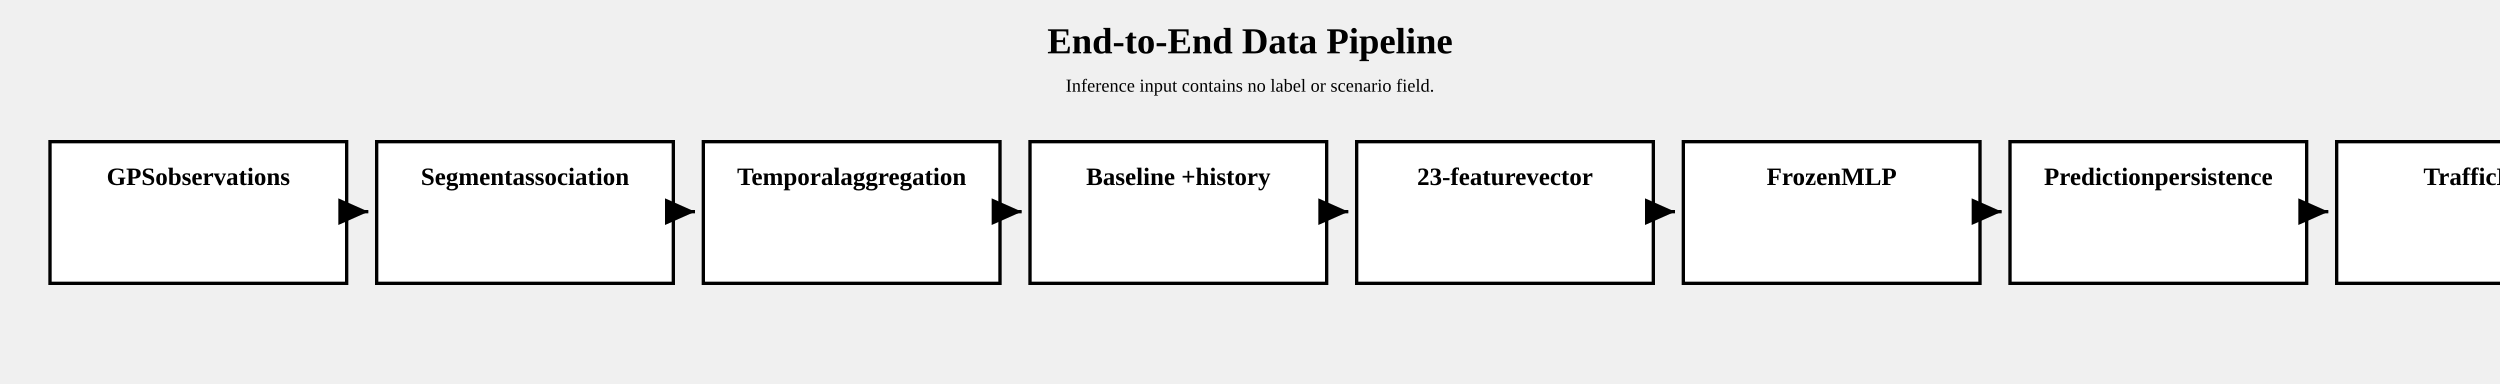
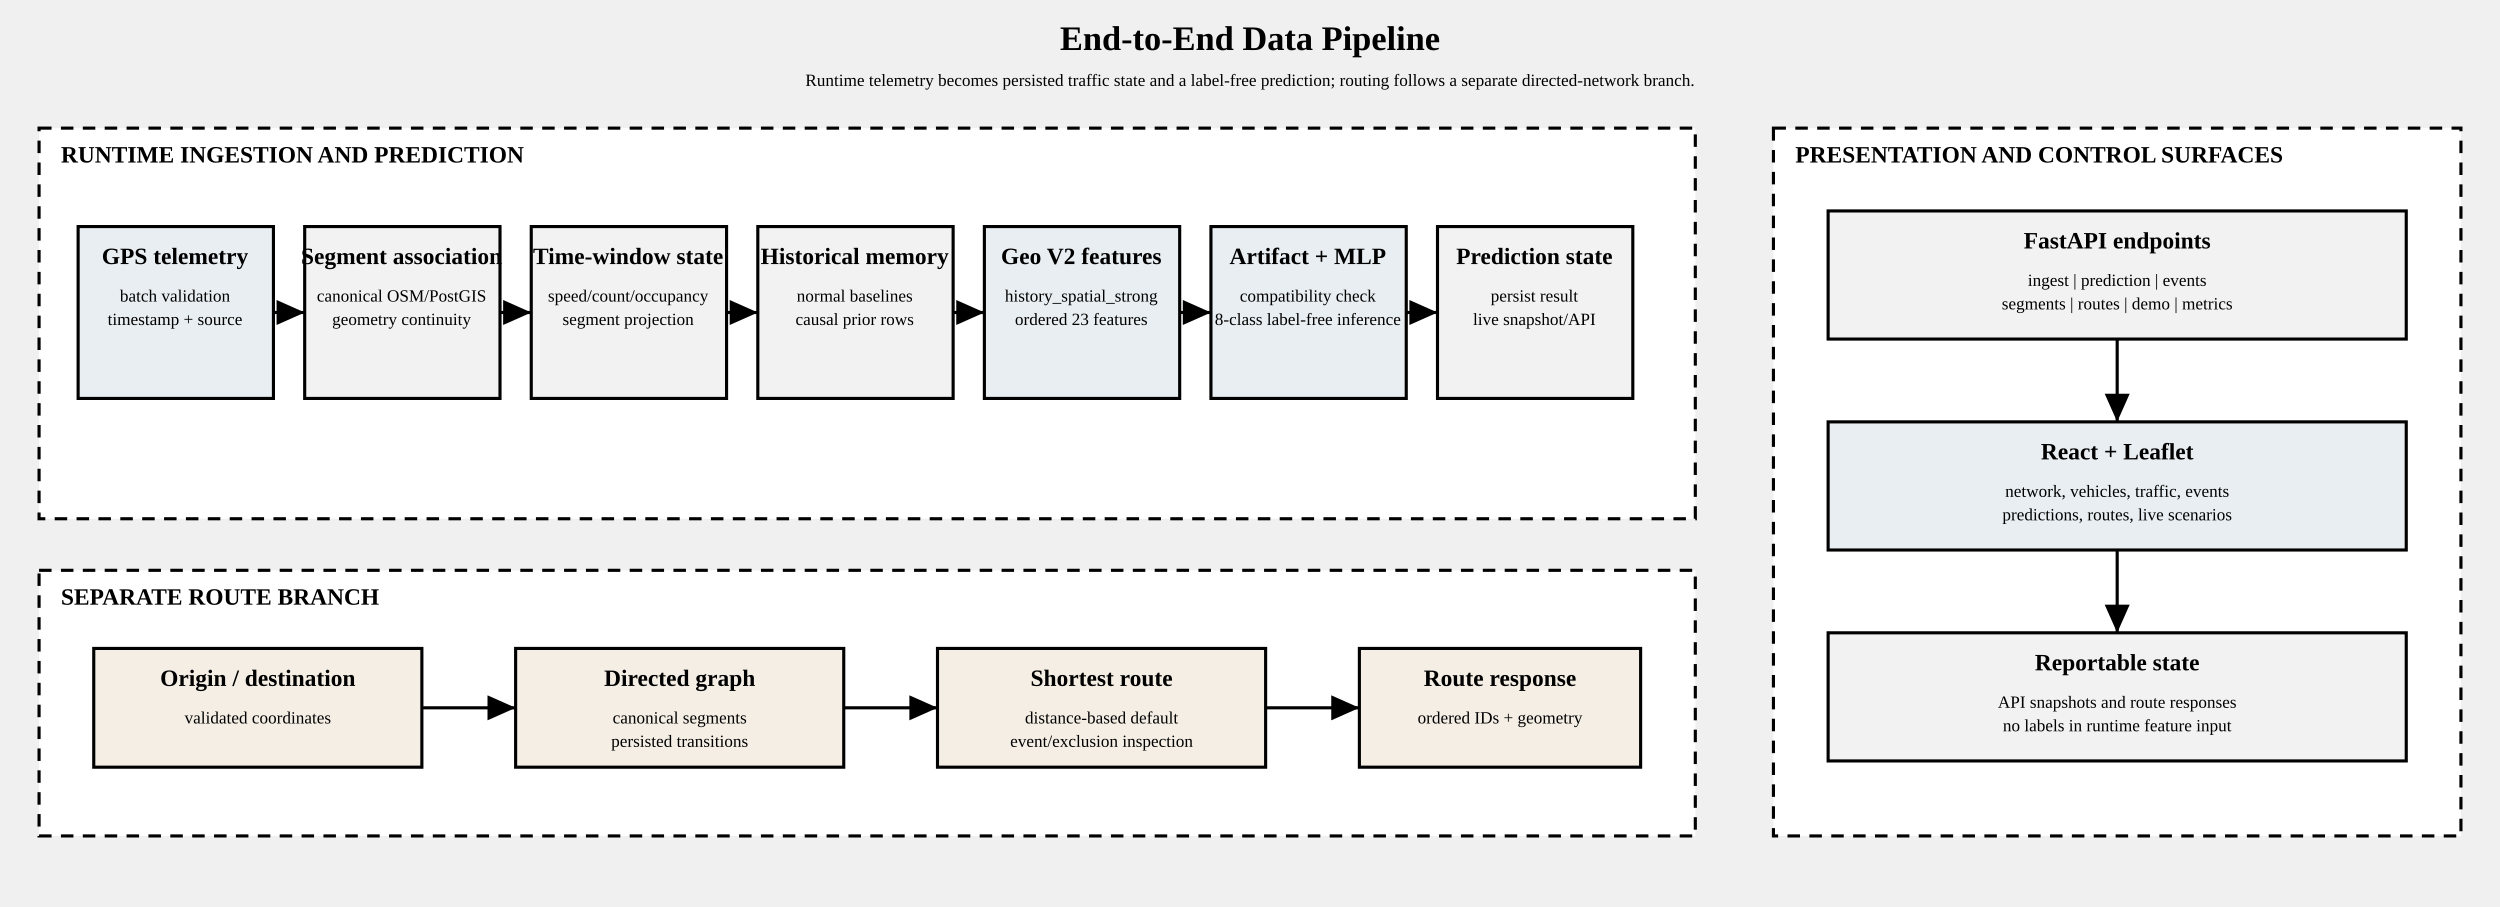
- <svg xmlns="http://www.w3.org/2000/svg" width="1500" height="230" viewBox="0 0 1500 230">
+ <svg xmlns="http://www.w3.org/2000/svg" width="1600" height="580" viewBox="0 0 1600 580">
  <defs>
    <marker id="arrow" markerWidth="10" markerHeight="10" refX="9" refY="4" orient="auto">
      <path d="M0 0 L9 4 L0 8 Z" fill="#000" />
    </marker>
  </defs>
  <style>
.title{font-family:'Times New Roman',serif;font-weight:700;font-size:22px;fill:#000}
.head{font-family:'Times New Roman',serif;font-weight:700;font-size:15px;fill:#000}
.body{font-family:'Times New Roman',serif;font-size:13px;fill:#000}
.small{font-family:'Times New Roman',serif;font-size:11px;fill:#000}
.box{fill:#fff;stroke:#000;stroke-width:2}
.dash{fill:#fff;stroke:#000;stroke-width:2;stroke-dasharray:8 6}
.arrow{stroke:#000;stroke-width:2;fill:none;marker-end:url(#arrow)}
</style>
-   <text x="750" y="32" text-anchor="middle" class="title">End-to-End Data Pipeline</text>
-   <text x="750" y="55" text-anchor="middle" class="small">Inference input contains no label or scenario field.</text>
-   <rect x="30" y="85" width="178" height="85" class="box" />
-   <text x="119.0" y="111" text-anchor="middle" class="head">GPS
- observations</text>
-   <line x1="212" y1="127" x2="221" y2="127" class="arrow" />
-   <rect x="226" y="85" width="178" height="85" class="box" />
-   <text x="315.0" y="111" text-anchor="middle" class="head">Segment
- association</text>
-   <line x1="408" y1="127" x2="417" y2="127" class="arrow" />
-   <rect x="422" y="85" width="178" height="85" class="box" />
-   <text x="511.0" y="111" text-anchor="middle" class="head">Temporal
- aggregation</text>
-   <line x1="604" y1="127" x2="613" y2="127" class="arrow" />
-   <rect x="618" y="85" width="178" height="85" class="box" />
-   <text x="707.0" y="111" text-anchor="middle" class="head">Baseline +
- history</text>
-   <line x1="800" y1="127" x2="809" y2="127" class="arrow" />
-   <rect x="814" y="85" width="178" height="85" class="box" />
-   <text x="903.0" y="111" text-anchor="middle" class="head">23-feature
- vector</text>
-   <line x1="996" y1="127" x2="1005" y2="127" class="arrow" />
-   <rect x="1010" y="85" width="178" height="85" class="box" />
-   <text x="1099.0" y="111" text-anchor="middle" class="head">Frozen
- MLP</text>
-   <line x1="1192" y1="127" x2="1201" y2="127" class="arrow" />
-   <rect x="1206" y="85" width="178" height="85" class="box" />
-   <text x="1295.0" y="111" text-anchor="middle" class="head">Prediction
- persistence</text>
-   <line x1="1388" y1="127" x2="1397" y2="127" class="arrow" />
-   <rect x="1402" y="85" width="178" height="85" class="box" />
-   <text x="1491.0" y="111" text-anchor="middle" class="head">Traffic
- Map</text>
+   <text x="800" y="32" text-anchor="middle" class="title">End-to-End Data Pipeline</text>
+   <text x="800" y="55" text-anchor="middle" class="small">Runtime telemetry becomes persisted traffic state and a label-free prediction; routing follows a separate directed-network branch.</text>
+   <rect x="25" y="82" width="1060" height="250" class="dash" fill="none" />
+   <text x="39" y="104" class="head">RUNTIME INGESTION AND PREDICTION</text>
+   <rect x="50" y="145" width="125" height="110" class="box" style="fill:#e8eef2" />
+   <text x="112" y="169" text-anchor="middle" class="head">GPS telemetry</text>
+   <text x="112" y="193" text-anchor="middle" class="small">batch validation</text>
+   <text x="112" y="208" text-anchor="middle" class="small">timestamp + source</text>
+   <path d="M175 200 L195 200" class="arrow" />
+   <rect x="195" y="145" width="125" height="110" class="box" style="fill:#f2f2f2" />
+   <text x="257" y="169" text-anchor="middle" class="head">Segment association</text>
+   <text x="257" y="193" text-anchor="middle" class="small">canonical OSM/PostGIS</text>
+   <text x="257" y="208" text-anchor="middle" class="small">geometry continuity</text>
+   <path d="M320 200 L340 200" class="arrow" />
+   <rect x="340" y="145" width="125" height="110" class="box" style="fill:#f2f2f2" />
+   <text x="402" y="169" text-anchor="middle" class="head">Time-window state</text>
+   <text x="402" y="193" text-anchor="middle" class="small">speed/count/occupancy</text>
+   <text x="402" y="208" text-anchor="middle" class="small">segment projection</text>
+   <path d="M465 200 L485 200" class="arrow" />
+   <rect x="485" y="145" width="125" height="110" class="box" style="fill:#f2f2f2" />
+   <text x="547" y="169" text-anchor="middle" class="head">Historical memory</text>
+   <text x="547" y="193" text-anchor="middle" class="small">normal baselines</text>
+   <text x="547" y="208" text-anchor="middle" class="small">causal prior rows</text>
+   <path d="M610 200 L630 200" class="arrow" />
+   <rect x="630" y="145" width="125" height="110" class="box" style="fill:#e8eef2" />
+   <text x="692" y="169" text-anchor="middle" class="head">Geo V2 features</text>
+   <text x="692" y="193" text-anchor="middle" class="small">history_spatial_strong</text>
+   <text x="692" y="208" text-anchor="middle" class="small">ordered 23 features</text>
+   <path d="M755 200 L775 200" class="arrow" />
+   <rect x="775" y="145" width="125" height="110" class="box" style="fill:#e8eef2" />
+   <text x="837" y="169" text-anchor="middle" class="head">Artifact + MLP</text>
+   <text x="837" y="193" text-anchor="middle" class="small">compatibility check</text>
+   <text x="837" y="208" text-anchor="middle" class="small">8-class label-free inference</text>
+   <path d="M900 200 L920 200" class="arrow" />
+   <rect x="920" y="145" width="125" height="110" class="box" style="fill:#f2f2f2" />
+   <text x="982" y="169" text-anchor="middle" class="head">Prediction state</text>
+   <text x="982" y="193" text-anchor="middle" class="small">persist result</text>
+   <text x="982" y="208" text-anchor="middle" class="small">live snapshot/API</text>
+   <rect x="25" y="365" width="1060" height="170" class="dash" fill="none" />
+   <text x="39" y="387" class="head">SEPARATE ROUTE BRANCH</text>
+   <rect x="60" y="415" width="210" height="76" class="box" style="fill:#f4eee5" />
+   <text x="165" y="439" text-anchor="middle" class="head">Origin / destination</text>
+   <text x="165" y="463" text-anchor="middle" class="small">validated coordinates</text>
+   <rect x="330" y="415" width="210" height="76" class="box" style="fill:#f4eee5" />
+   <text x="435" y="439" text-anchor="middle" class="head">Directed graph</text>
+   <text x="435" y="463" text-anchor="middle" class="small">canonical segments</text>
+   <text x="435" y="478" text-anchor="middle" class="small">persisted transitions</text>
+   <rect x="600" y="415" width="210" height="76" class="box" style="fill:#f4eee5" />
+   <text x="705" y="439" text-anchor="middle" class="head">Shortest route</text>
+   <text x="705" y="463" text-anchor="middle" class="small">distance-based default</text>
+   <text x="705" y="478" text-anchor="middle" class="small">event/exclusion inspection</text>
+   <rect x="870" y="415" width="180" height="76" class="box" style="fill:#f4eee5" />
+   <text x="960" y="439" text-anchor="middle" class="head">Route response</text>
+   <text x="960" y="463" text-anchor="middle" class="small">ordered IDs + geometry</text>
+   <path d="M270 453 L330 453" class="arrow" />
+   <path d="M540 453 L600 453" class="arrow" />
+   <path d="M810 453 L870 453" class="arrow" />
+   <rect x="1135" y="82" width="440" height="453" class="dash" fill="none" />
+   <text x="1149" y="104" class="head">PRESENTATION AND CONTROL SURFACES</text>
+   <rect x="1170" y="135" width="370" height="82" class="box" style="fill:#f2f2f2" />
+   <text x="1355" y="159" text-anchor="middle" class="head">FastAPI endpoints</text>
+   <text x="1355" y="183" text-anchor="middle" class="small">ingest | prediction | events</text>
+   <text x="1355" y="198" text-anchor="middle" class="small">segments | routes | demo | metrics</text>
+   <rect x="1170" y="270" width="370" height="82" class="box" style="fill:#e8eef2" />
+   <text x="1355" y="294" text-anchor="middle" class="head">React + Leaflet</text>
+   <text x="1355" y="318" text-anchor="middle" class="small">network, vehicles, traffic, events</text>
+   <text x="1355" y="333" text-anchor="middle" class="small">predictions, routes, live scenarios</text>
+   <path d="M1355 217 L1355 270" class="arrow" />
+   <rect x="1170" y="405" width="370" height="82" class="box" style="fill:#f2f2f2" />
+   <text x="1355" y="429" text-anchor="middle" class="head">Reportable state</text>
+   <text x="1355" y="453" text-anchor="middle" class="small">API snapshots and route responses</text>
+   <text x="1355" y="468" text-anchor="middle" class="small">no labels in runtime feature input</text>
+   <path d="M1355 352 L1355 405" class="arrow" />
</svg>
